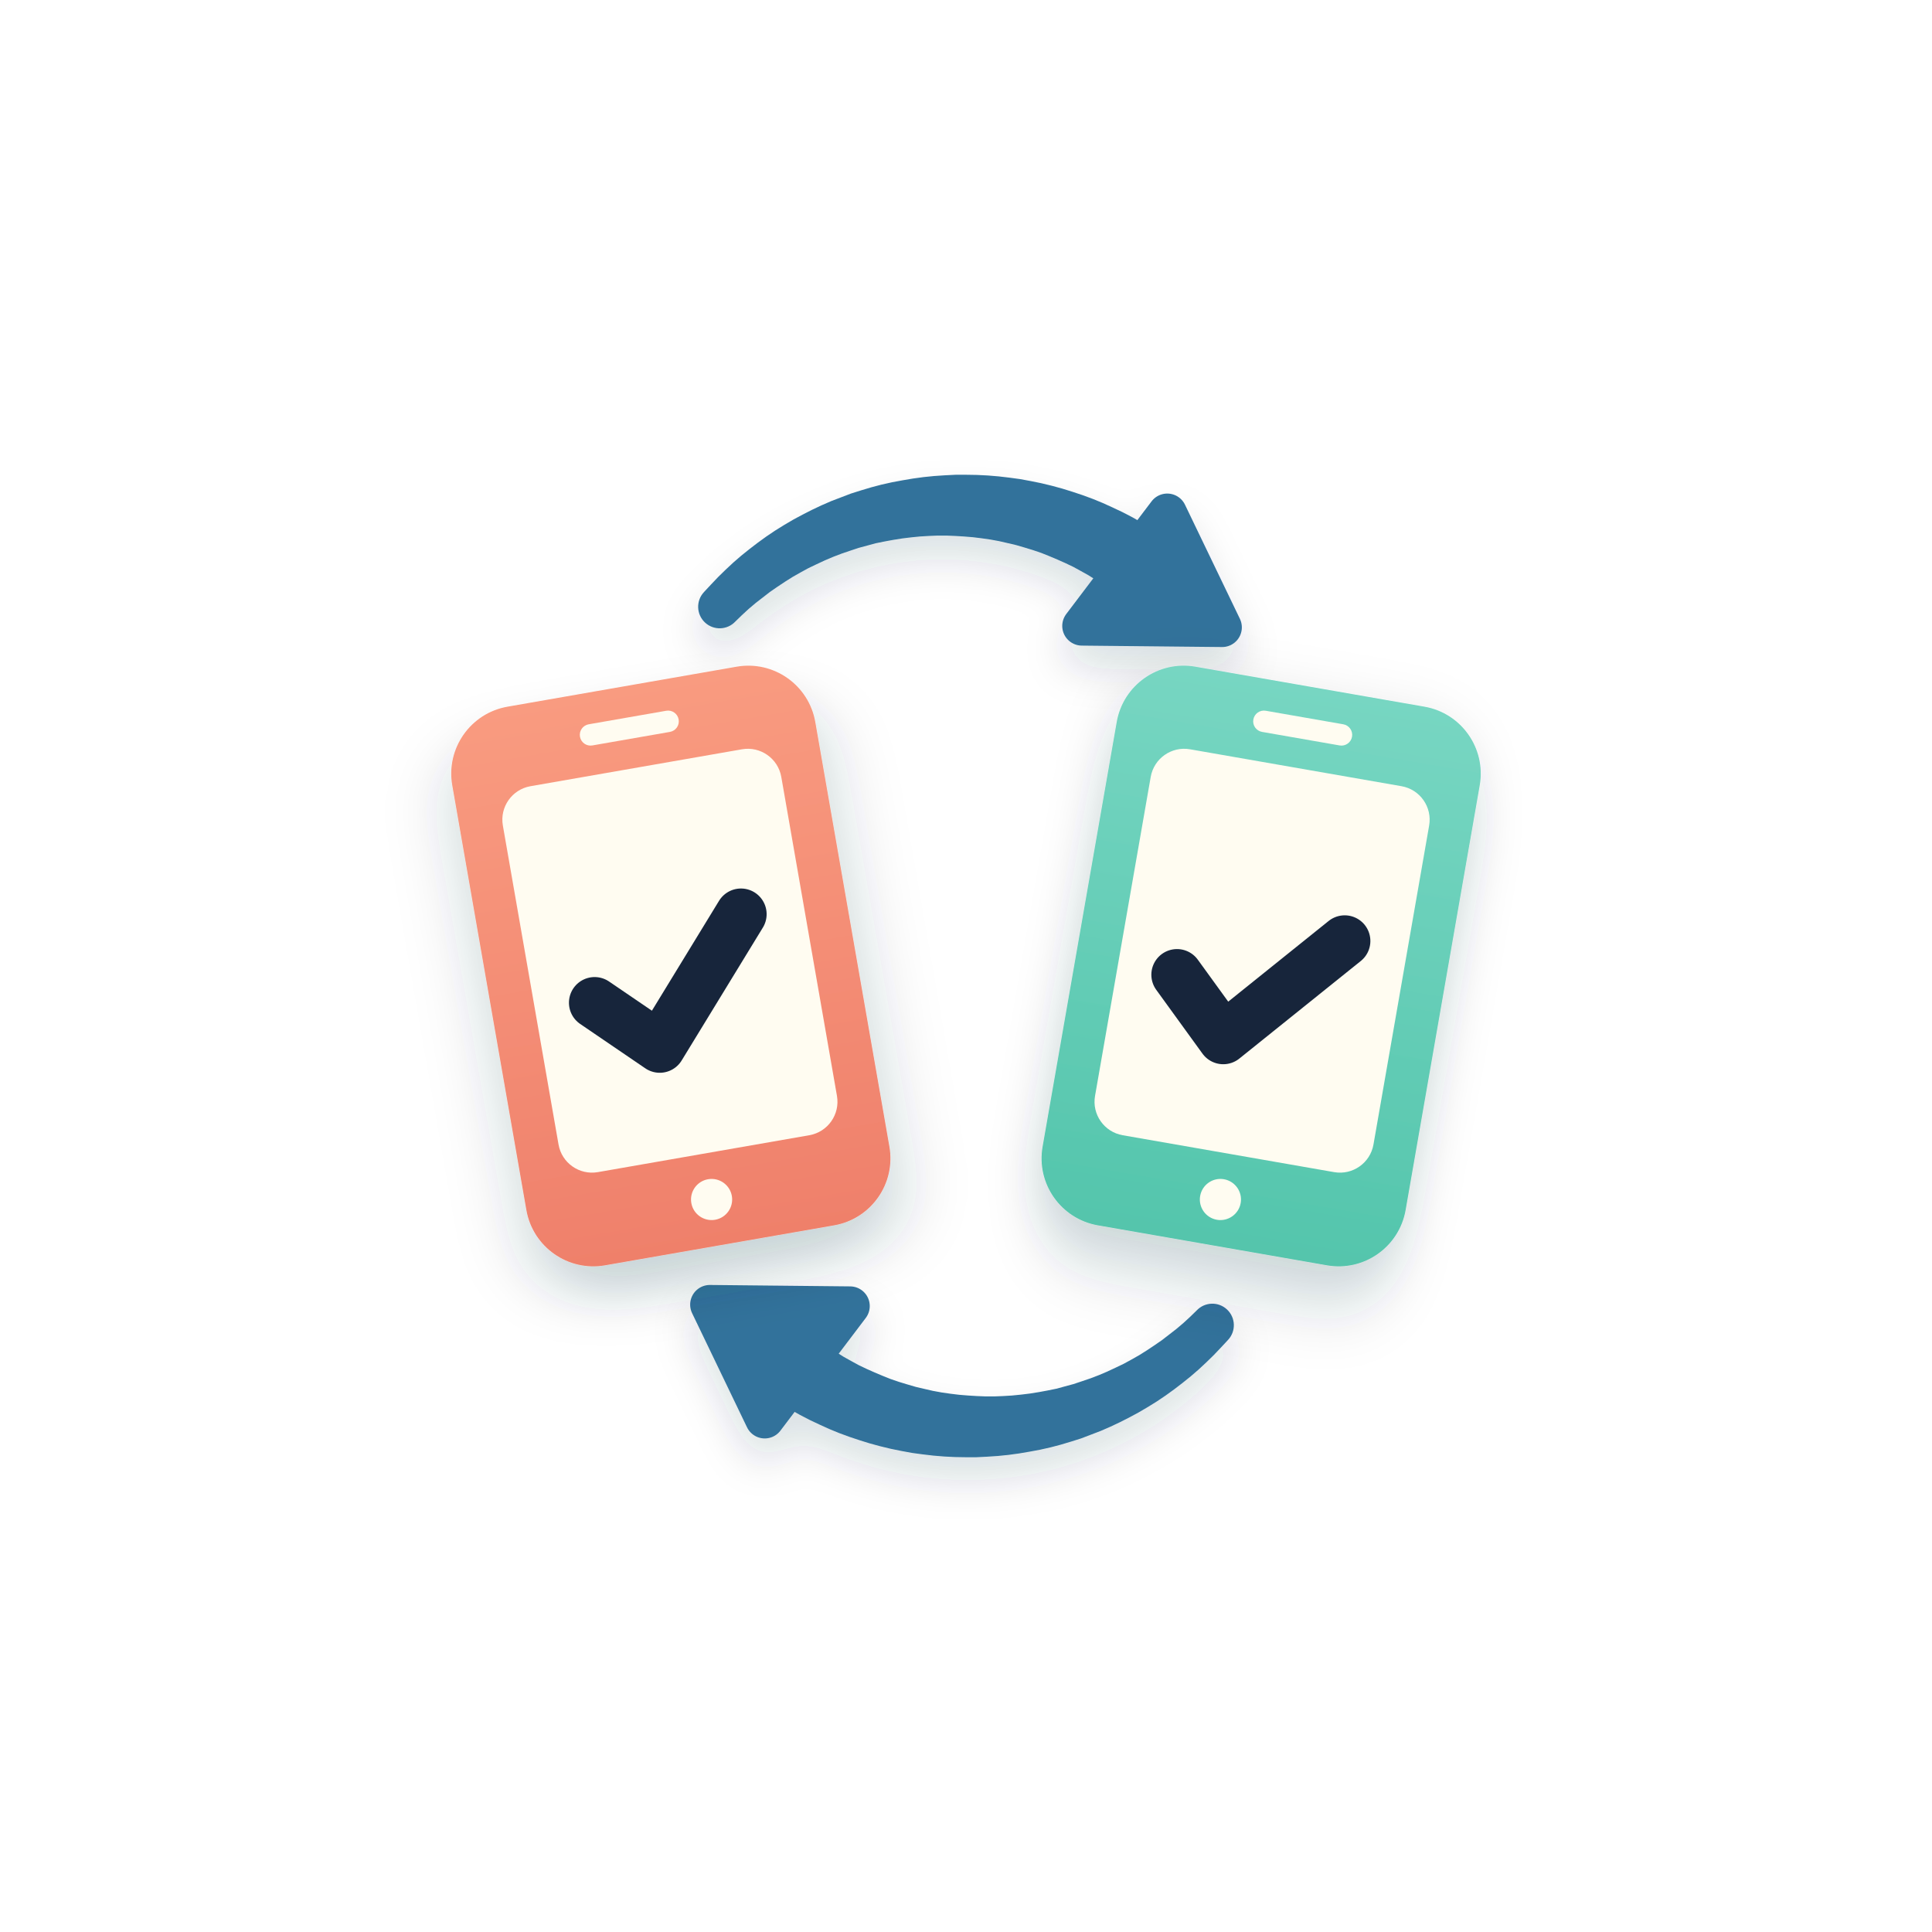
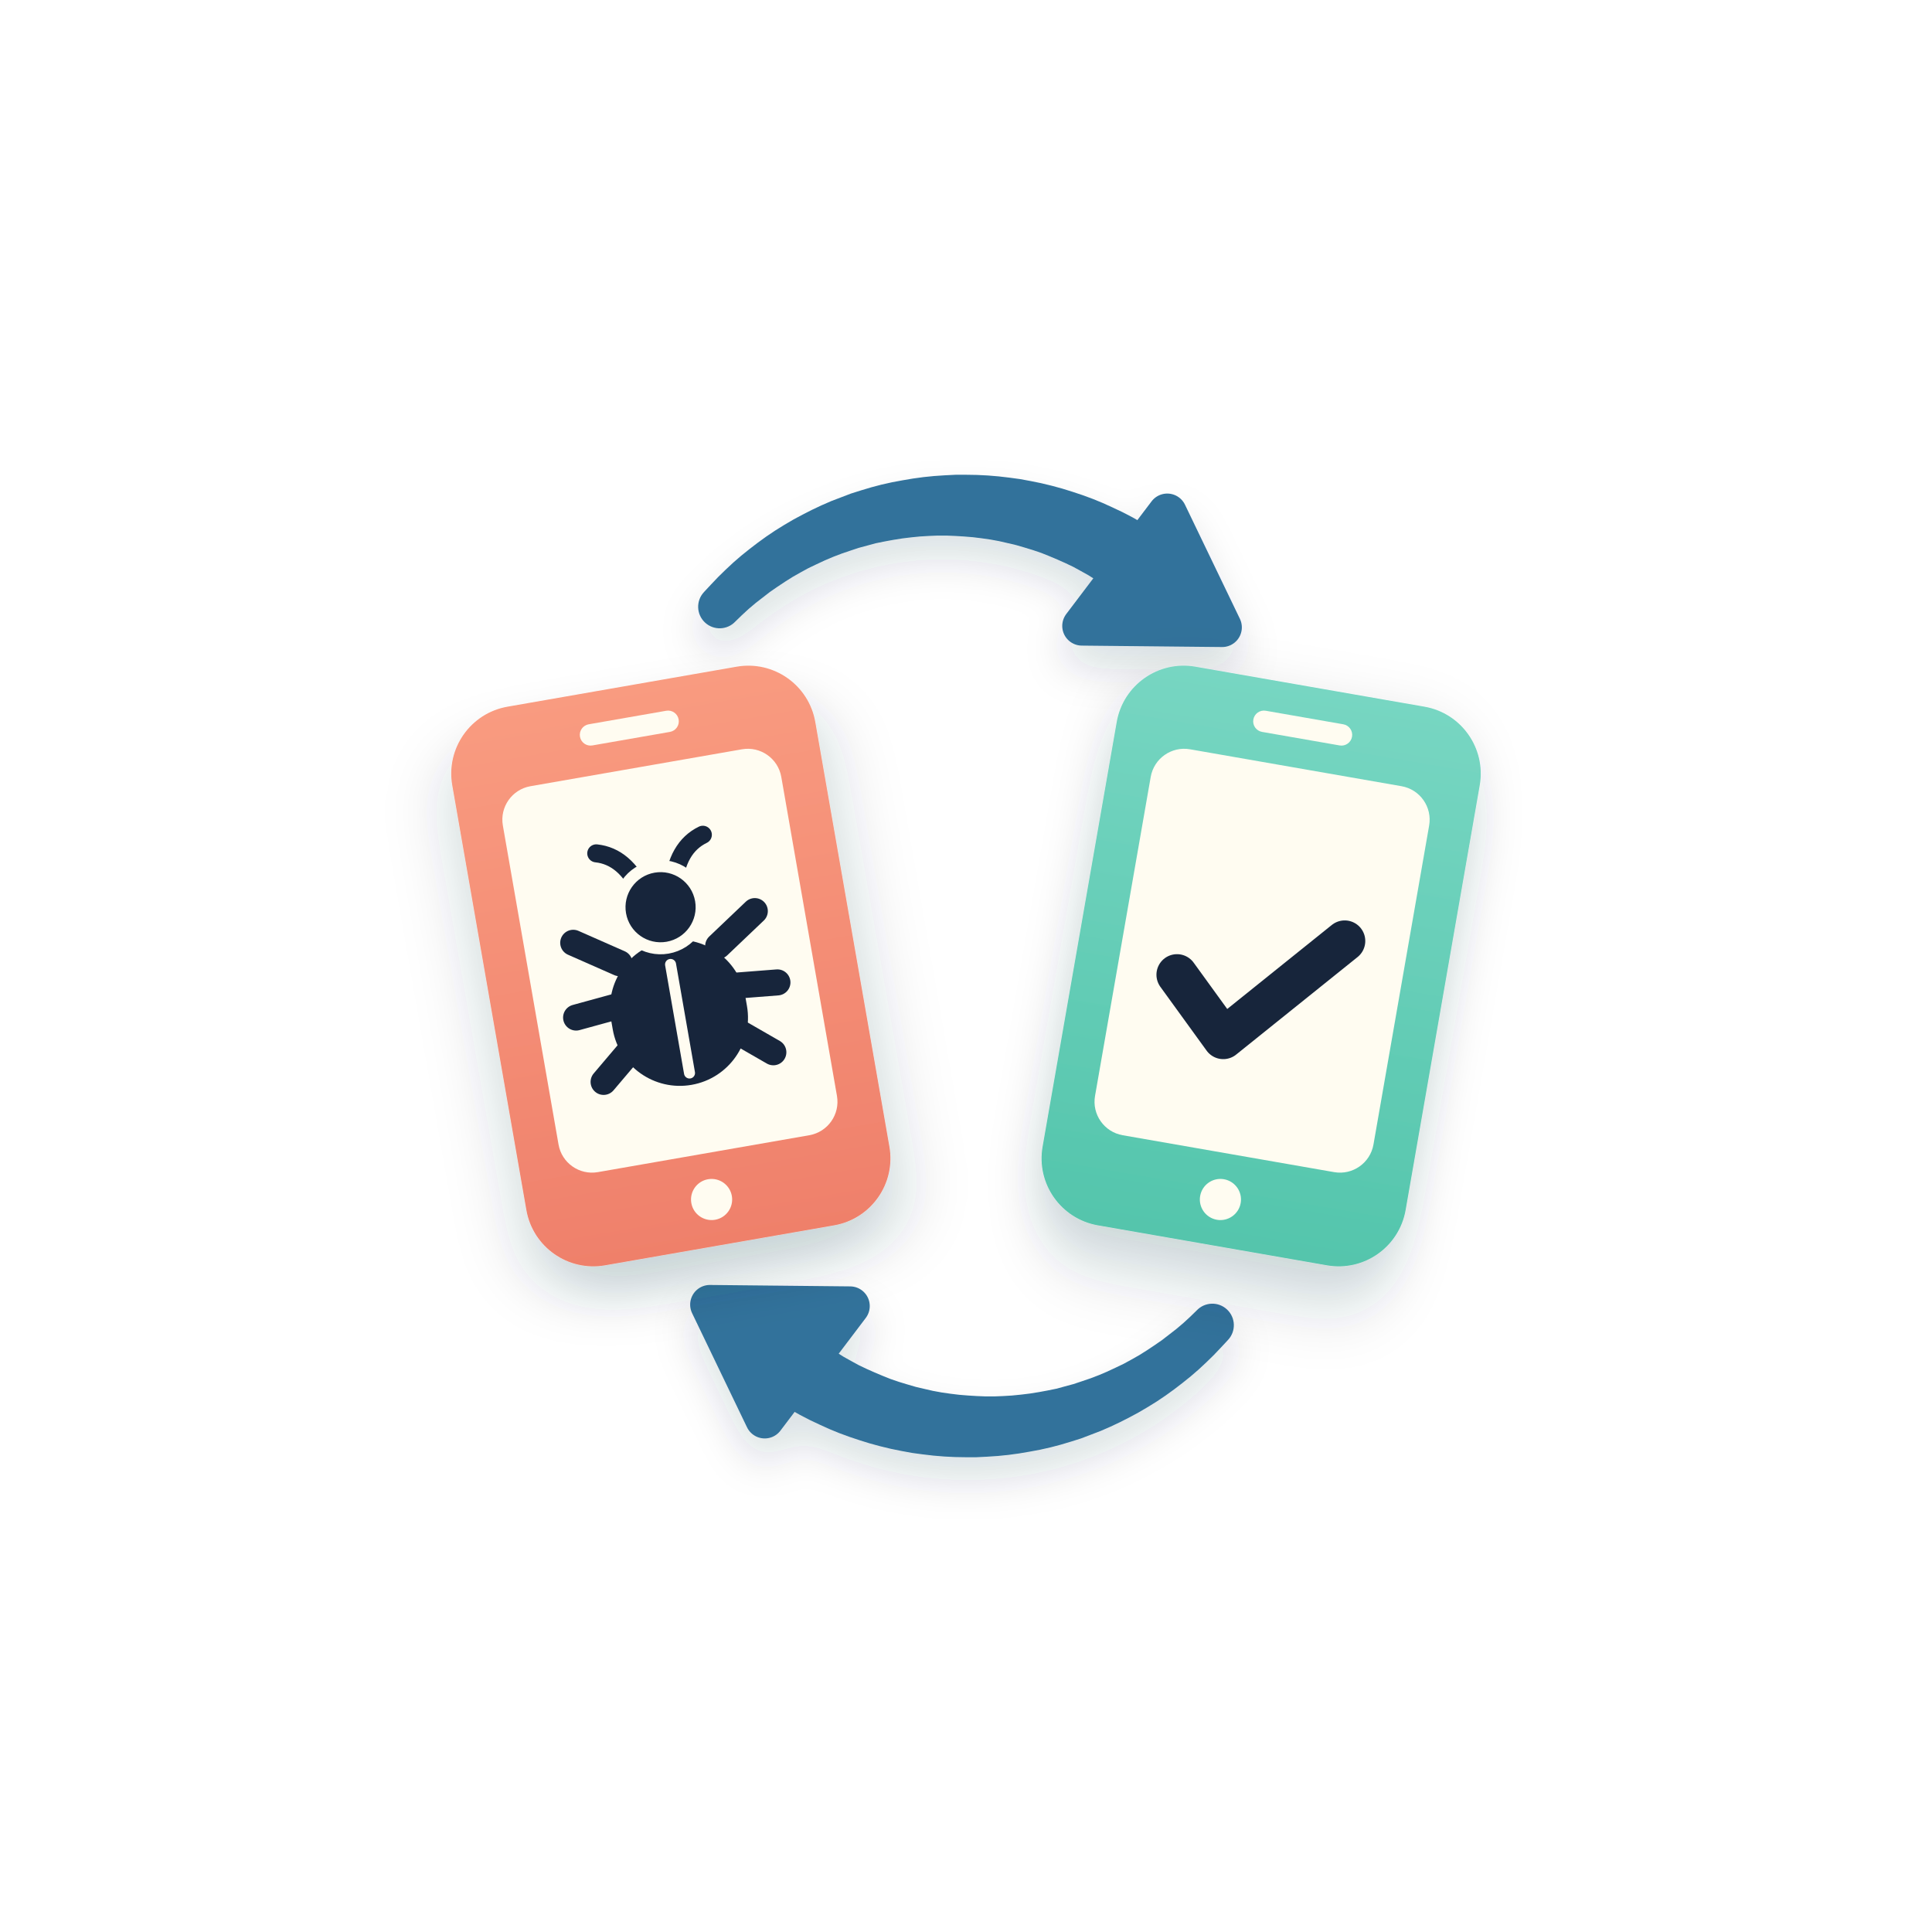
<svg xmlns="http://www.w3.org/2000/svg" viewBox="0 0 108 108" width="108" height="108">
  <defs>
    <linearGradient id="fLbody" x1="0" y1="0" x2="0" y2="1">
      <stop offset="0" stop-color="#F99B80" />
      <stop offset="1" stop-color="#EF806B" />
    </linearGradient>
    <linearGradient id="fRbody" x1="0" y1="0" x2="0" y2="1">
      <stop offset="0" stop-color="#77D6C2" />
      <stop offset="1" stop-color="#54C5AC" />
    </linearGradient>
    <linearGradient id="fLscreen" x1="0" y1="0" x2="0" y2="1">
      <stop offset="0" stop-color="#FFFCF1" />
      <stop offset="1" stop-color="#FFFCF1" />
    </linearGradient>
    <linearGradient id="fRscreen" x1="0" y1="0" x2="0" y2="1">
      <stop offset="0" stop-color="#FFFCF1" />
      <stop offset="1" stop-color="#FFFCF1" />
    </linearGradient>
    <filter id="fLdrop" x="-40%" y="-30%" width="180%" height="170%">
      <feGaussianBlur in="SourceAlpha" stdDeviation="1.7" />
      <feOffset dy="1.8" result="b" />
      <feFlood flood-color="#0E2E44" flood-opacity="0.22" />
      <feComposite in2="b" operator="in" />
      <feMerge>
        <feMergeNode />
        <feMergeNode in="SourceGraphic" />
      </feMerge>
    </filter>
    <filter id="fRdrop" x="-40%" y="-30%" width="180%" height="170%">
      <feGaussianBlur in="SourceAlpha" stdDeviation="1.7" />
      <feOffset dy="1.8" result="b" />
      <feFlood flood-color="#0E2E44" flood-opacity="0.22" />
      <feComposite in2="b" operator="in" />
      <feMerge>
        <feMergeNode />
        <feMergeNode in="SourceGraphic" />
      </feMerge>
    </filter>
    <filter id="fsoft" x="-40%" y="-30%" width="180%" height="170%">
      <feGaussianBlur in="SourceAlpha" stdDeviation="1.1" />
      <feOffset dy="1.3" result="b" />
      <feFlood flood-color="#0E2E44" flood-opacity="0.141" />
      <feComposite in2="b" operator="in" />
      <feMerge>
        <feMergeNode />
        <feMergeNode in="SourceGraphic" />
      </feMerge>
    </filter>
  </defs>
  <g filter="url(#fsoft)">
    <path d="M39.35 33.10L39.75 32.67L40.15 32.25L40.57 31.84L41.00 31.44L41.44 31.06L41.90 30.69L42.37 30.33L42.84 29.99L43.33 29.66L43.83 29.35L44.34 29.05L44.86 28.77L45.39 28.50L45.92 28.25L46.47 28.01L47.02 27.80L47.57 27.59L48.14 27.41L48.71 27.24L49.28 27.09L49.86 26.96L50.45 26.85L51.04 26.75L51.63 26.67L52.22 26.61L52.82 26.57L53.42 26.54L54.02 26.54L54.62 26.55L55.22 26.58L55.82 26.63L56.42 26.70L57.01 26.78L57.61 26.89L58.20 27.01L58.78 27.15L59.37 27.31L59.95 27.49L60.52 27.68L61.09 27.89L61.65 28.12L62.20 28.37L62.75 28.63L63.29 28.91L63.82 29.21L64.35 29.52L64.86 29.85L65.36 30.20L62.83 33.55L62.45 33.25L62.06 32.96L61.67 32.68L61.26 32.42L60.85 32.16L60.42 31.92L60.00 31.69L59.56 31.48L59.11 31.28L58.66 31.09L58.21 30.91L57.74 30.75L57.28 30.61L56.80 30.47L56.33 30.36L55.85 30.25L55.36 30.16L54.87 30.09L54.38 30.03L53.89 29.99L53.40 29.96L52.90 29.94L52.41 29.94L51.91 29.96L51.42 29.99L50.92 30.04L50.43 30.10L49.93 30.18L49.44 30.27L48.95 30.37L48.47 30.50L47.99 30.63L47.51 30.79L47.04 30.95L46.57 31.13L46.10 31.33L45.65 31.54L45.19 31.76L44.75 32.00L44.31 32.25L43.88 32.52L43.46 32.80L43.04 33.09L42.64 33.40L42.24 33.71L41.85 34.04L41.47 34.39L41.11 34.74A1.20 1.20 0 0 1 39.35 33.10Z" fill="#32729B" />
    <path d="M68.32 35.07L65.25 28.69L60.48 34.99Z" fill="#32729B" stroke="#32729B" stroke-width="2.2" stroke-linejoin="round" />
    <path d="M68.65 74.90L68.25 75.33L67.85 75.75L67.43 76.16L67.00 76.56L66.56 76.94L66.10 77.31L65.63 77.67L65.16 78.01L64.67 78.34L64.17 78.65L63.66 78.95L63.14 79.23L62.61 79.50L62.08 79.75L61.53 79.99L60.98 80.20L60.43 80.41L59.86 80.59L59.29 80.76L58.72 80.91L58.14 81.04L57.55 81.15L56.96 81.25L56.37 81.33L55.78 81.39L55.18 81.43L54.58 81.46L53.98 81.46L53.38 81.45L52.78 81.42L52.18 81.37L51.58 81.30L50.99 81.22L50.39 81.11L49.80 80.99L49.22 80.85L48.63 80.69L48.05 80.51L47.48 80.32L46.91 80.11L46.35 79.88L45.80 79.63L45.25 79.37L44.71 79.09L44.18 78.79L43.65 78.48L43.14 78.15L42.64 77.80L45.17 74.45L45.55 74.75L45.94 75.04L46.33 75.32L46.74 75.58L47.15 75.84L47.58 76.08L48.00 76.31L48.44 76.52L48.89 76.72L49.34 76.91L49.79 77.09L50.26 77.25L50.72 77.39L51.20 77.53L51.67 77.64L52.15 77.75L52.64 77.84L53.13 77.91L53.62 77.97L54.11 78.01L54.60 78.04L55.10 78.06L55.59 78.06L56.09 78.04L56.58 78.01L57.08 77.96L57.57 77.90L58.07 77.82L58.56 77.73L59.05 77.63L59.53 77.50L60.01 77.37L60.49 77.21L60.96 77.05L61.43 76.87L61.90 76.67L62.35 76.46L62.81 76.24L63.25 76.00L63.69 75.75L64.12 75.48L64.54 75.20L64.96 74.91L65.36 74.60L65.76 74.29L66.15 73.96L66.53 73.61L66.89 73.26A1.20 1.20 0 0 1 68.65 74.90Z" fill="#32729B" />
    <path d="M39.68 72.93L42.75 79.31L47.52 73.01Z" fill="#32729B" stroke="#32729B" stroke-width="2.2" stroke-linejoin="round" />
  </g>
  <g transform="rotate(-9.9 37.50 54.00)">
    <rect x="27.20" y="38.15" width="20.6" height="31.7" rx="3.8" fill="url(#fLbody)" filter="url(#fLdrop)" />
    <rect x="29.60" y="42.75" width="15.80" height="21.90" rx="1.9" fill="url(#fLscreen)" />
    <rect x="34.70" y="39.90" width="5.6" height="1.2" rx=".6" fill="#FFFCF1" />
    <circle cx="37.50" cy="67.25" r="1.15" fill="#FFFCF1" />
-     <path d="M32.95 55.29L36.11 58.36L41.86 51.82" fill="none" stroke="#17253B" stroke-width="2.87" stroke-linecap="round" stroke-linejoin="round" />
+     <path d="M32.95 55.29L36.11 58.36L41.86 51.82" fill="none" stroke="none" stroke-width="2.87" stroke-linecap="round" stroke-linejoin="round" />
+   </g>
+   <g transform="rotate(-9.9 37.50 54.00)">
+     <g transform="translate(37.50 53.80) scale(1.12)">
+       <g>
+         <path d="M-2.5 -0.4L-4.6 -1.8" stroke="#17253B" stroke-width="1.3" stroke-linecap="round" />
+         <path d="M2.5 -0.4L4.6 -1.8" stroke="#17253B" stroke-width="1.3" stroke-linecap="round" />
+         <path d="M-3 1.7L-5.1 1.9" stroke="#17253B" stroke-width="1.3" stroke-linecap="round" />
+         <path d="M3 1.7L5.1 1.9" stroke="#17253B" stroke-width="1.3" stroke-linecap="round" />
+         <path d="M-2.5 3.8L-4.3 5.3" stroke="#17253B" stroke-width="1.3" stroke-linecap="round" />
+         <path d="M2.5 3.8L4.3 5.3" stroke="#17253B" stroke-width="1.3" stroke-linecap="round" />
+         <path d="M-.8 -3.7Q-1.3 -5.6 -2.7 -6M.8 -3.7Q1.3 -5.6 2.7 -6" fill="none" stroke="#17253B" stroke-width=".9" stroke-linecap="round" />
+         <rect x="-3.4" y="-1.1" width="6.8" height="7.3" rx="3.4" fill="#17253B" />
+         <circle cx="0" cy="-2.8" r="2.05" fill="#17253B" stroke="#FFFCF1" stroke-width=".6" />
+         <path d="M0 .1V5.6" stroke="#FFFCF1" stroke-width=".55" stroke-linecap="round" />
+       </g>
+     </g>
  </g>
  <g transform="rotate(9.9 70.50 54.00)">
    <rect x="60.20" y="38.15" width="20.6" height="31.7" rx="3.8" fill="url(#fRbody)" filter="url(#fRdrop)" />
    <rect x="62.60" y="42.75" width="15.80" height="21.90" rx="1.9" fill="url(#fRscreen)" />
    <rect x="67.70" y="39.90" width="5.6" height="1.2" rx=".6" fill="#FFFCF1" />
    <circle cx="70.50" cy="67.25" r="1.15" fill="#FFFCF1" />
-     <path d="M65.95 55.29L69.11 58.36L74.86 51.82" fill="none" stroke="#17253B" stroke-width="2.87" stroke-linecap="round" stroke-linejoin="round" />
+     <path d="M65.95 55.29L69.11 58.36L74.86 51.82" fill="none" stroke="#17253B" stroke-width="2.3" stroke-linecap="round" stroke-linejoin="round" />
  </g>
</svg>
